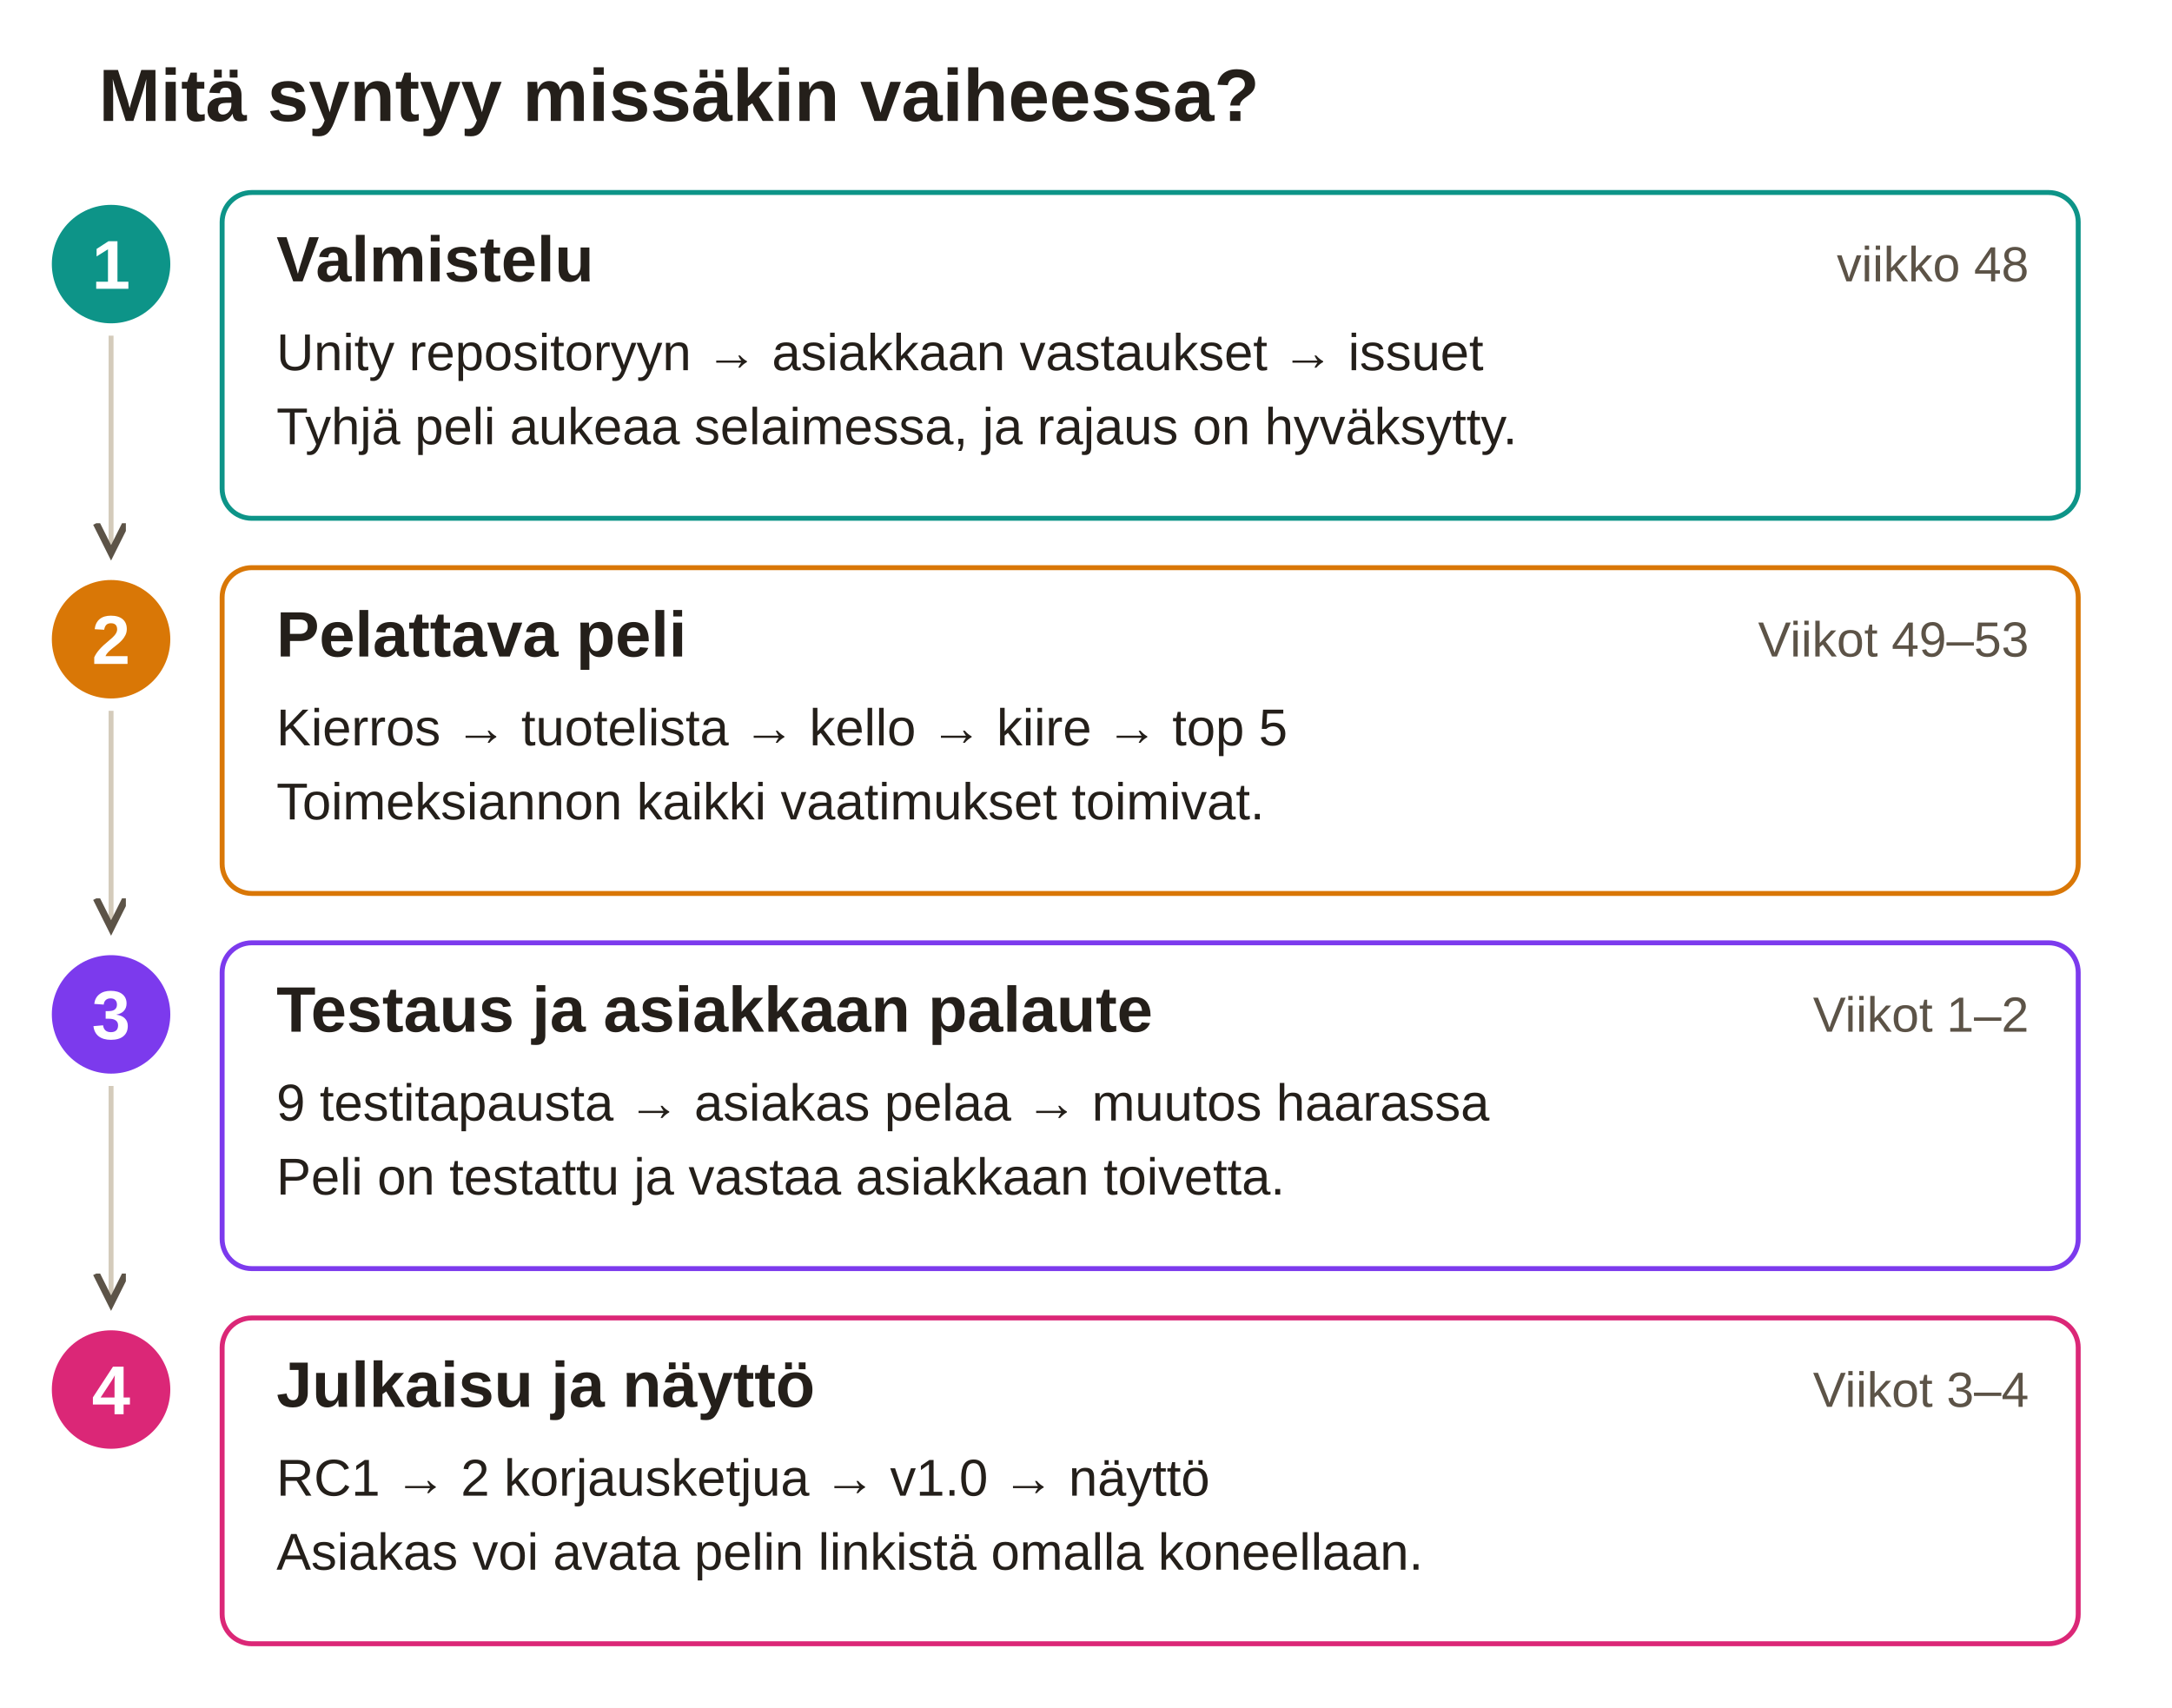
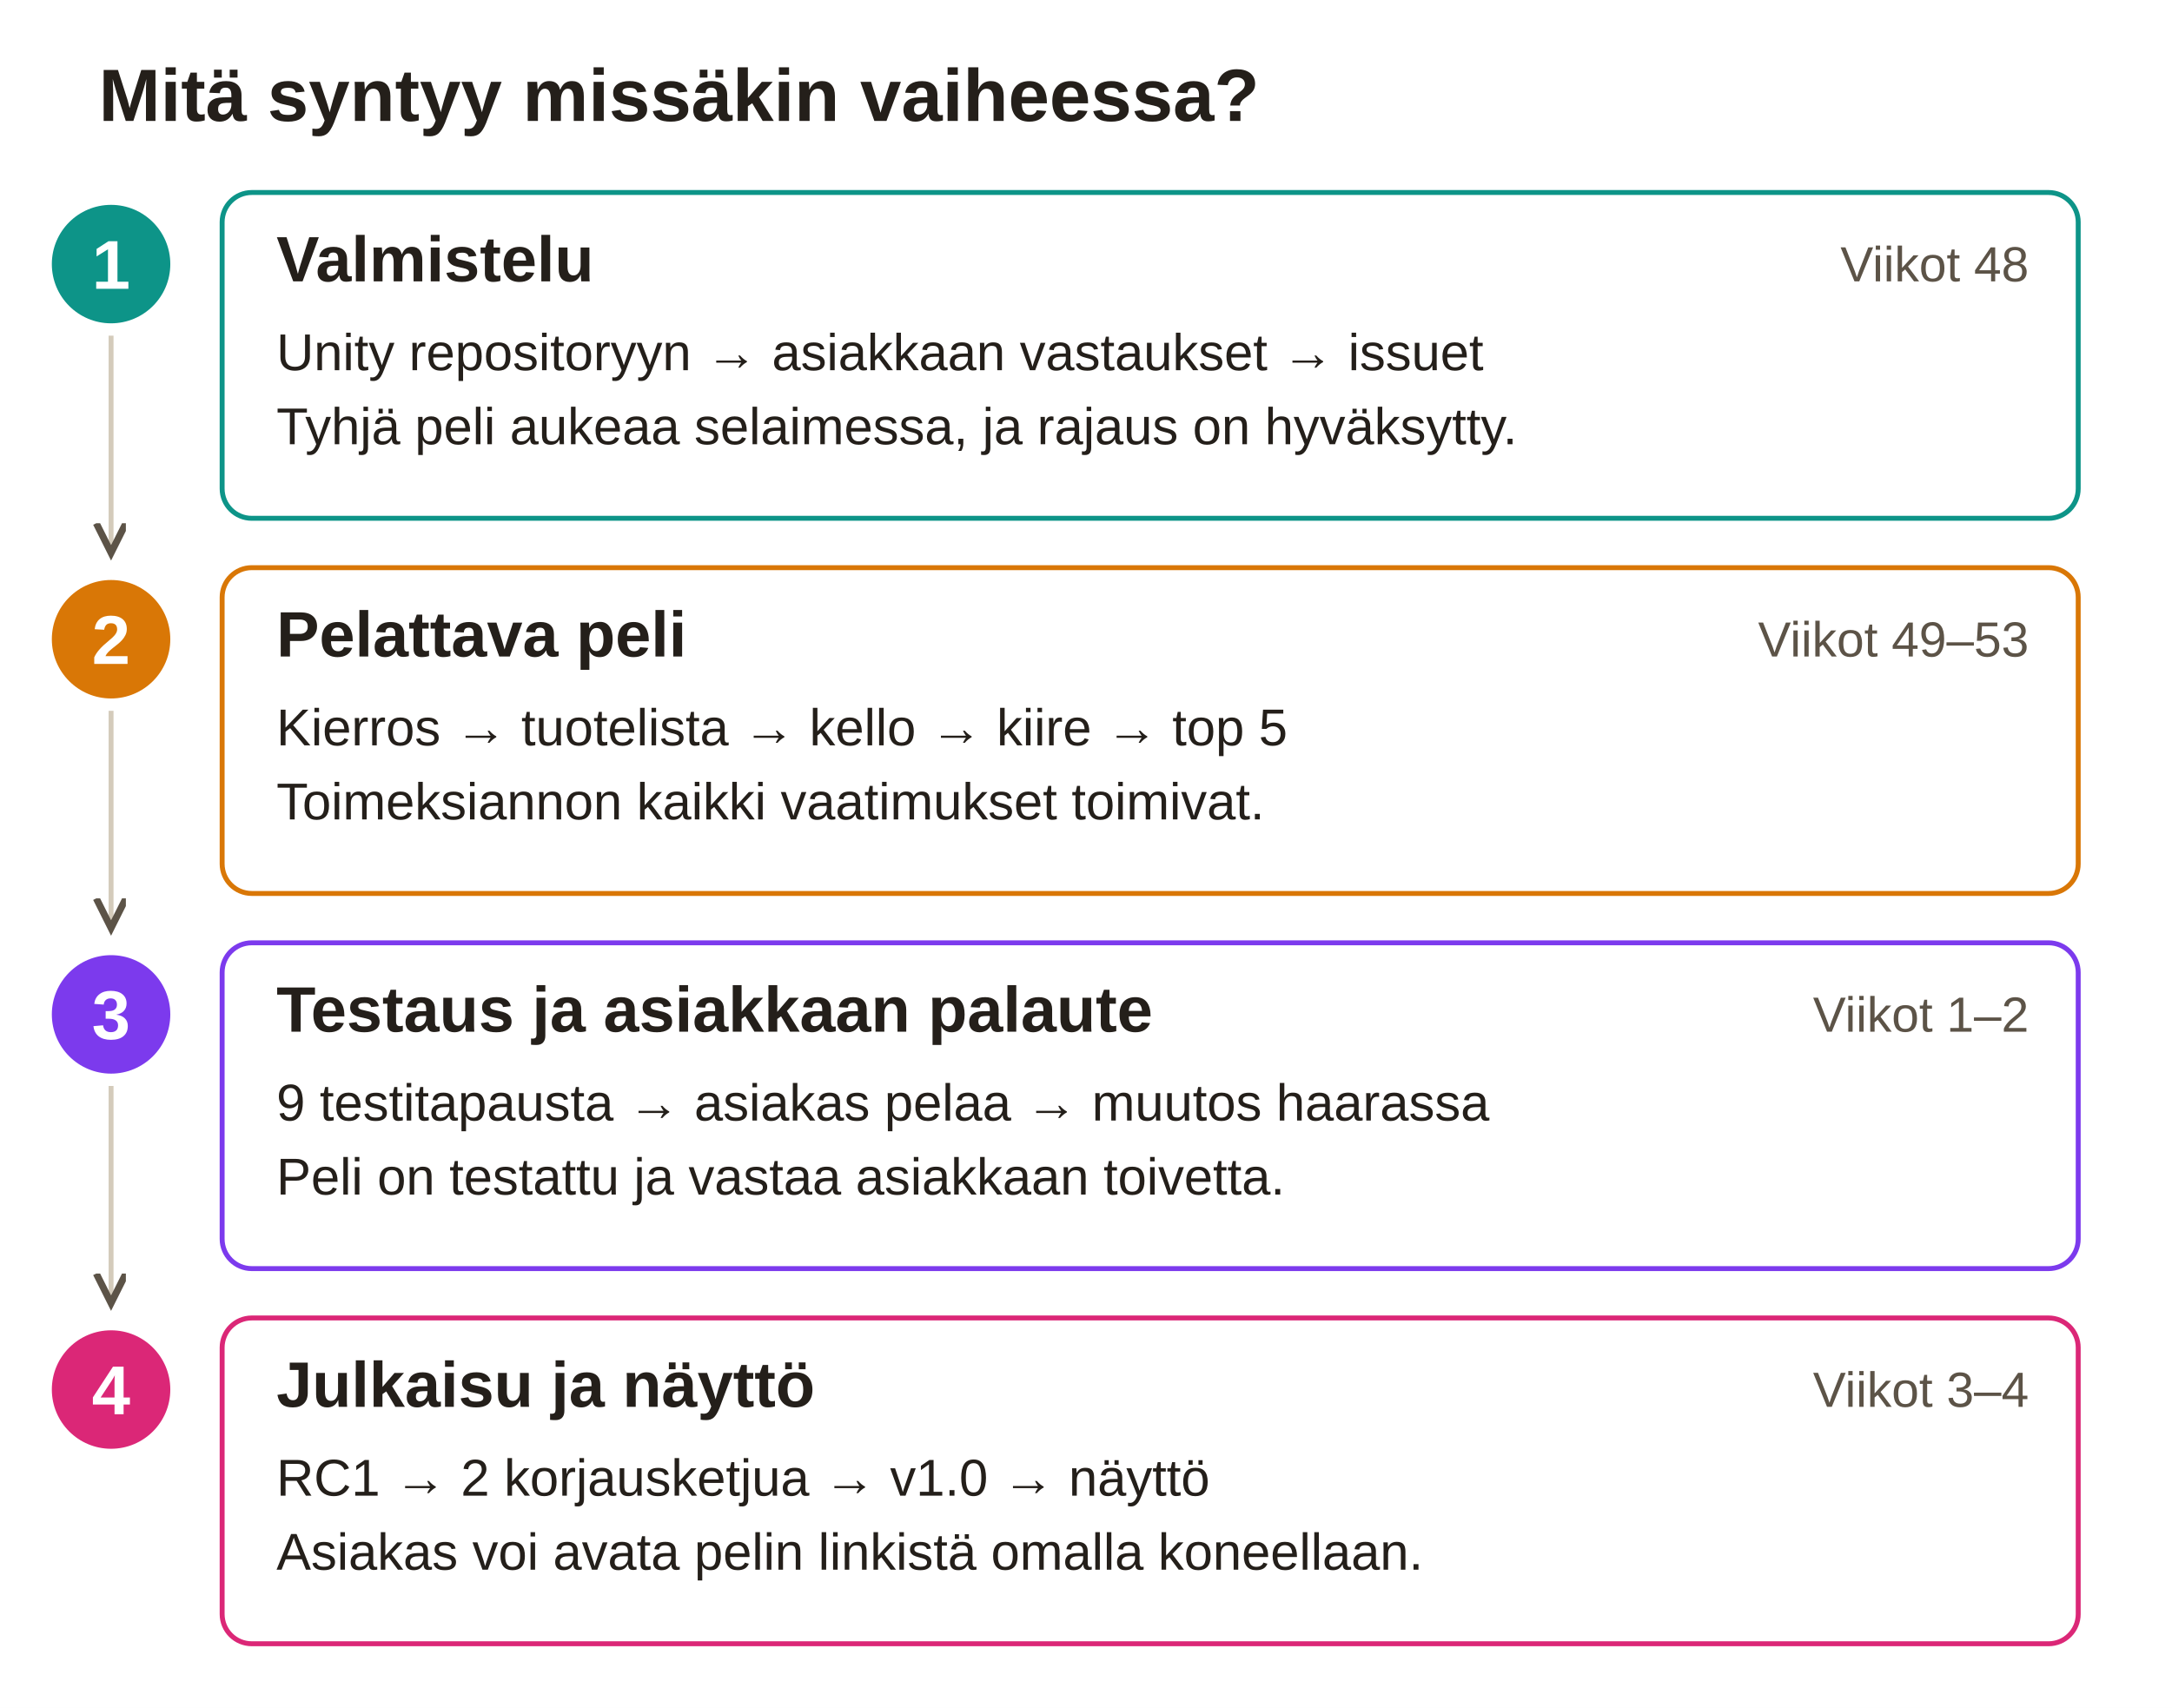
<svg xmlns="http://www.w3.org/2000/svg" width="880" height="692" viewBox="0 0 880 692" role="img" aria-labelledby="title desc">
  <rect width="880" height="692" fill="#ffffff" />
  <defs>
    <marker id="nuoli" markerWidth="8" markerHeight="8" refX="6" refY="3" orient="auto">
      <path d="M0 0L6 3L0 6" fill="none" stroke="#5c5347" stroke-width="1.4" />
    </marker>
  </defs>
  <text x="40" y="49" fill="#241f1a" font-family="Arial, Helvetica, sans-serif" font-size="30" font-weight="700">Mitä syntyy missäkin vaiheessa?</text>
  <rect x="90" y="78" width="752" height="132" rx="12" fill="#ffffff" stroke="#0d9488" stroke-width="2" />
  <circle cx="45" cy="107" r="24" fill="#0d9488" />
  <text x="45" y="117" fill="#ffffff" font-family="Arial, Helvetica, sans-serif" font-size="28" font-weight="700" text-anchor="middle">1</text>
  <text x="112" y="114" fill="#241f1a" font-family="Arial, Helvetica, sans-serif" font-size="26" font-weight="700">Valmistelu</text>
-   <text x="822" y="114" fill="#5c5347" font-family="Arial, Helvetica, sans-serif" font-size="20" text-anchor="end">viikko 48</text>
+   <text x="822" y="114" fill="#5c5347" font-family="Arial, Helvetica, sans-serif" font-size="20" text-anchor="end">Viikot 48</text>
  <text x="112" y="150" fill="#241f1a" font-family="Arial, Helvetica, sans-serif" font-size="21">Unity repositoryyn → asiakkaan vastaukset → issuet</text>
  <text x="112" y="180" fill="#241f1a" font-family="Arial, Helvetica, sans-serif" font-size="21">Tyhjä peli aukeaa selaimessa, ja rajaus on hyväksytty.</text>
  <path d="M45 136V224" stroke="#d4cbbb" stroke-width="2" marker-end="url(#nuoli)" />
  <rect x="90" y="230" width="752" height="132" rx="12" fill="#ffffff" stroke="#d97706" stroke-width="2" />
  <circle cx="45" cy="259" r="24" fill="#d97706" />
  <text x="45" y="269" fill="#ffffff" font-family="Arial, Helvetica, sans-serif" font-size="28" font-weight="700" text-anchor="middle">2</text>
  <text x="112" y="266" fill="#241f1a" font-family="Arial, Helvetica, sans-serif" font-size="26" font-weight="700">Pelattava peli</text>
  <text x="822" y="266" fill="#5c5347" font-family="Arial, Helvetica, sans-serif" font-size="20" text-anchor="end">Viikot 49–53</text>
  <text x="112" y="302" fill="#241f1a" font-family="Arial, Helvetica, sans-serif" font-size="21">Kierros → tuotelista → kello → kiire → top 5</text>
  <text x="112" y="332" fill="#241f1a" font-family="Arial, Helvetica, sans-serif" font-size="21">Toimeksiannon kaikki vaatimukset toimivat.</text>
  <path d="M45 288V376" stroke="#d4cbbb" stroke-width="2" marker-end="url(#nuoli)" />
  <rect x="90" y="382" width="752" height="132" rx="12" fill="#ffffff" stroke="#7c3aed" stroke-width="2" />
  <circle cx="45" cy="411" r="24" fill="#7c3aed" />
  <text x="45" y="421" fill="#ffffff" font-family="Arial, Helvetica, sans-serif" font-size="28" font-weight="700" text-anchor="middle">3</text>
  <text x="112" y="418" fill="#241f1a" font-family="Arial, Helvetica, sans-serif" font-size="26" font-weight="700">Testaus ja asiakkaan palaute</text>
  <text x="822" y="418" fill="#5c5347" font-family="Arial, Helvetica, sans-serif" font-size="20" text-anchor="end">Viikot 1–2</text>
  <text x="112" y="454" fill="#241f1a" font-family="Arial, Helvetica, sans-serif" font-size="21">9 testitapausta → asiakas pelaa → muutos haarassa</text>
  <text x="112" y="484" fill="#241f1a" font-family="Arial, Helvetica, sans-serif" font-size="21">Peli on testattu ja vastaa asiakkaan toivetta.</text>
  <path d="M45 440V528" stroke="#d4cbbb" stroke-width="2" marker-end="url(#nuoli)" />
  <rect x="90" y="534" width="752" height="132" rx="12" fill="#ffffff" stroke="#db2777" stroke-width="2" />
  <circle cx="45" cy="563" r="24" fill="#db2777" />
  <text x="45" y="573" fill="#ffffff" font-family="Arial, Helvetica, sans-serif" font-size="28" font-weight="700" text-anchor="middle">4</text>
  <text x="112" y="570" fill="#241f1a" font-family="Arial, Helvetica, sans-serif" font-size="26" font-weight="700">Julkaisu ja näyttö</text>
  <text x="822" y="570" fill="#5c5347" font-family="Arial, Helvetica, sans-serif" font-size="20" text-anchor="end">Viikot 3–4</text>
  <text x="112" y="606" fill="#241f1a" font-family="Arial, Helvetica, sans-serif" font-size="21">RC1 → 2 korjausketjua → v1.0 → näyttö</text>
  <text x="112" y="636" fill="#241f1a" font-family="Arial, Helvetica, sans-serif" font-size="21">Asiakas voi avata pelin linkistä omalla koneellaan.</text>
</svg>
